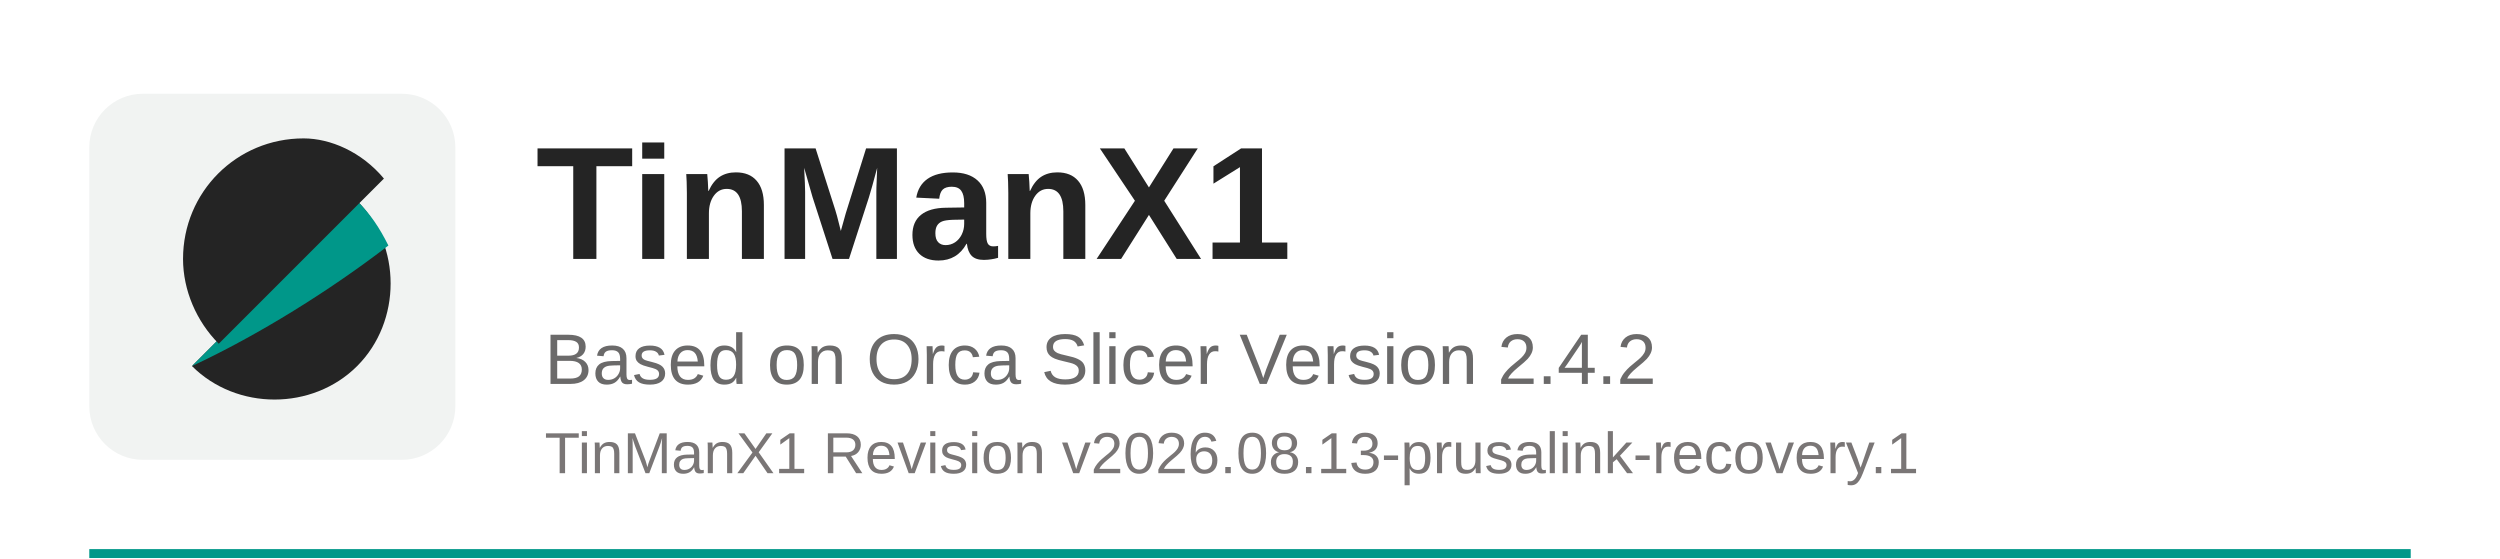
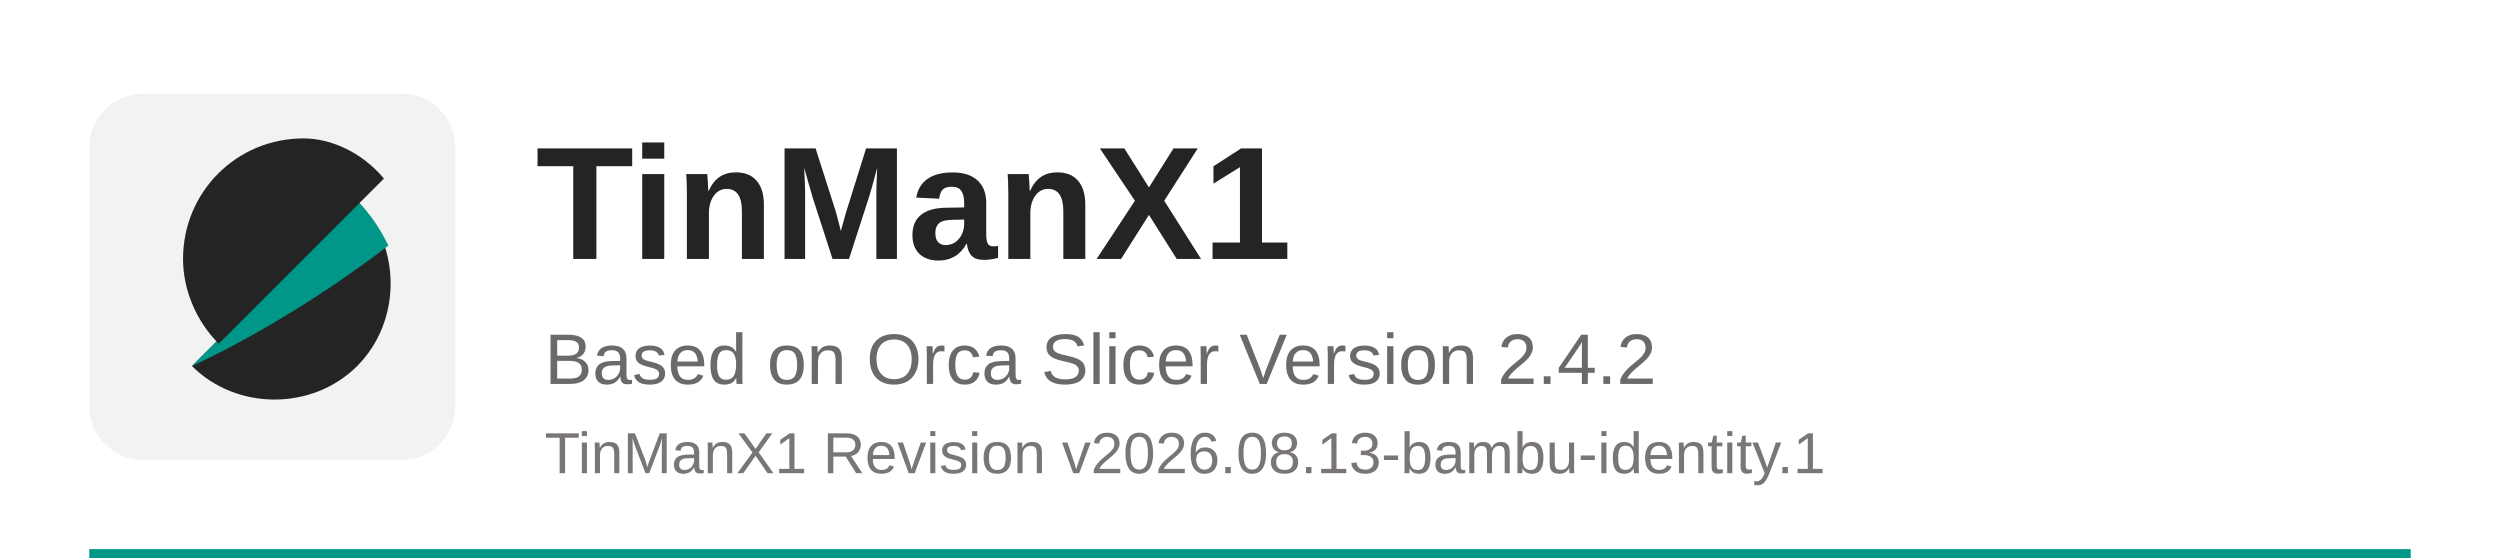
<svg xmlns="http://www.w3.org/2000/svg" width="560" height="125" viewBox="0 0 560 125">
  <rect x="20" y="123" width="520" height="2" fill="#009789" />
  <rect x="20" y="21" width="82" height="82" rx="12" fill="#f1f3f2" />
  <path d="M43 82c10 10 27 10 37 0s10-27 0-37L43 82z" fill="#242424" />
  <path d="M80 45L43 82c15-7 31-17 44-27-2-4-4-7-7-10z" fill="#009789" />
  <path d="M68 31c-15 0-27 12-27 27 0 7 3 14 8 19l37-37c-5-6-12-9-18-9z" fill="#242424" />
  <text x="120" y="58" font-family="Arial, Helvetica, sans-serif" font-size="36" font-weight="700" fill="#242424">TinManX1</text>
  <text x="122" y="86" font-family="Arial, Helvetica, sans-serif" font-size="16" fill="#6b6a6a">Based on Orca Slicer Version 2.4.2</text>
-   <text x="122" y="106" font-family="Arial, Helvetica, sans-serif" font-size="13" fill="#7a7676">TinManX1 Revision v2026.08.13-prusalink-recovery.1</text>
+   <text x="122" y="106" font-family="Arial, Helvetica, sans-serif" font-size="13" fill="#7a7676">TinManX1 Revision v2026.08.13-bambu-identity.1</text>
</svg>
